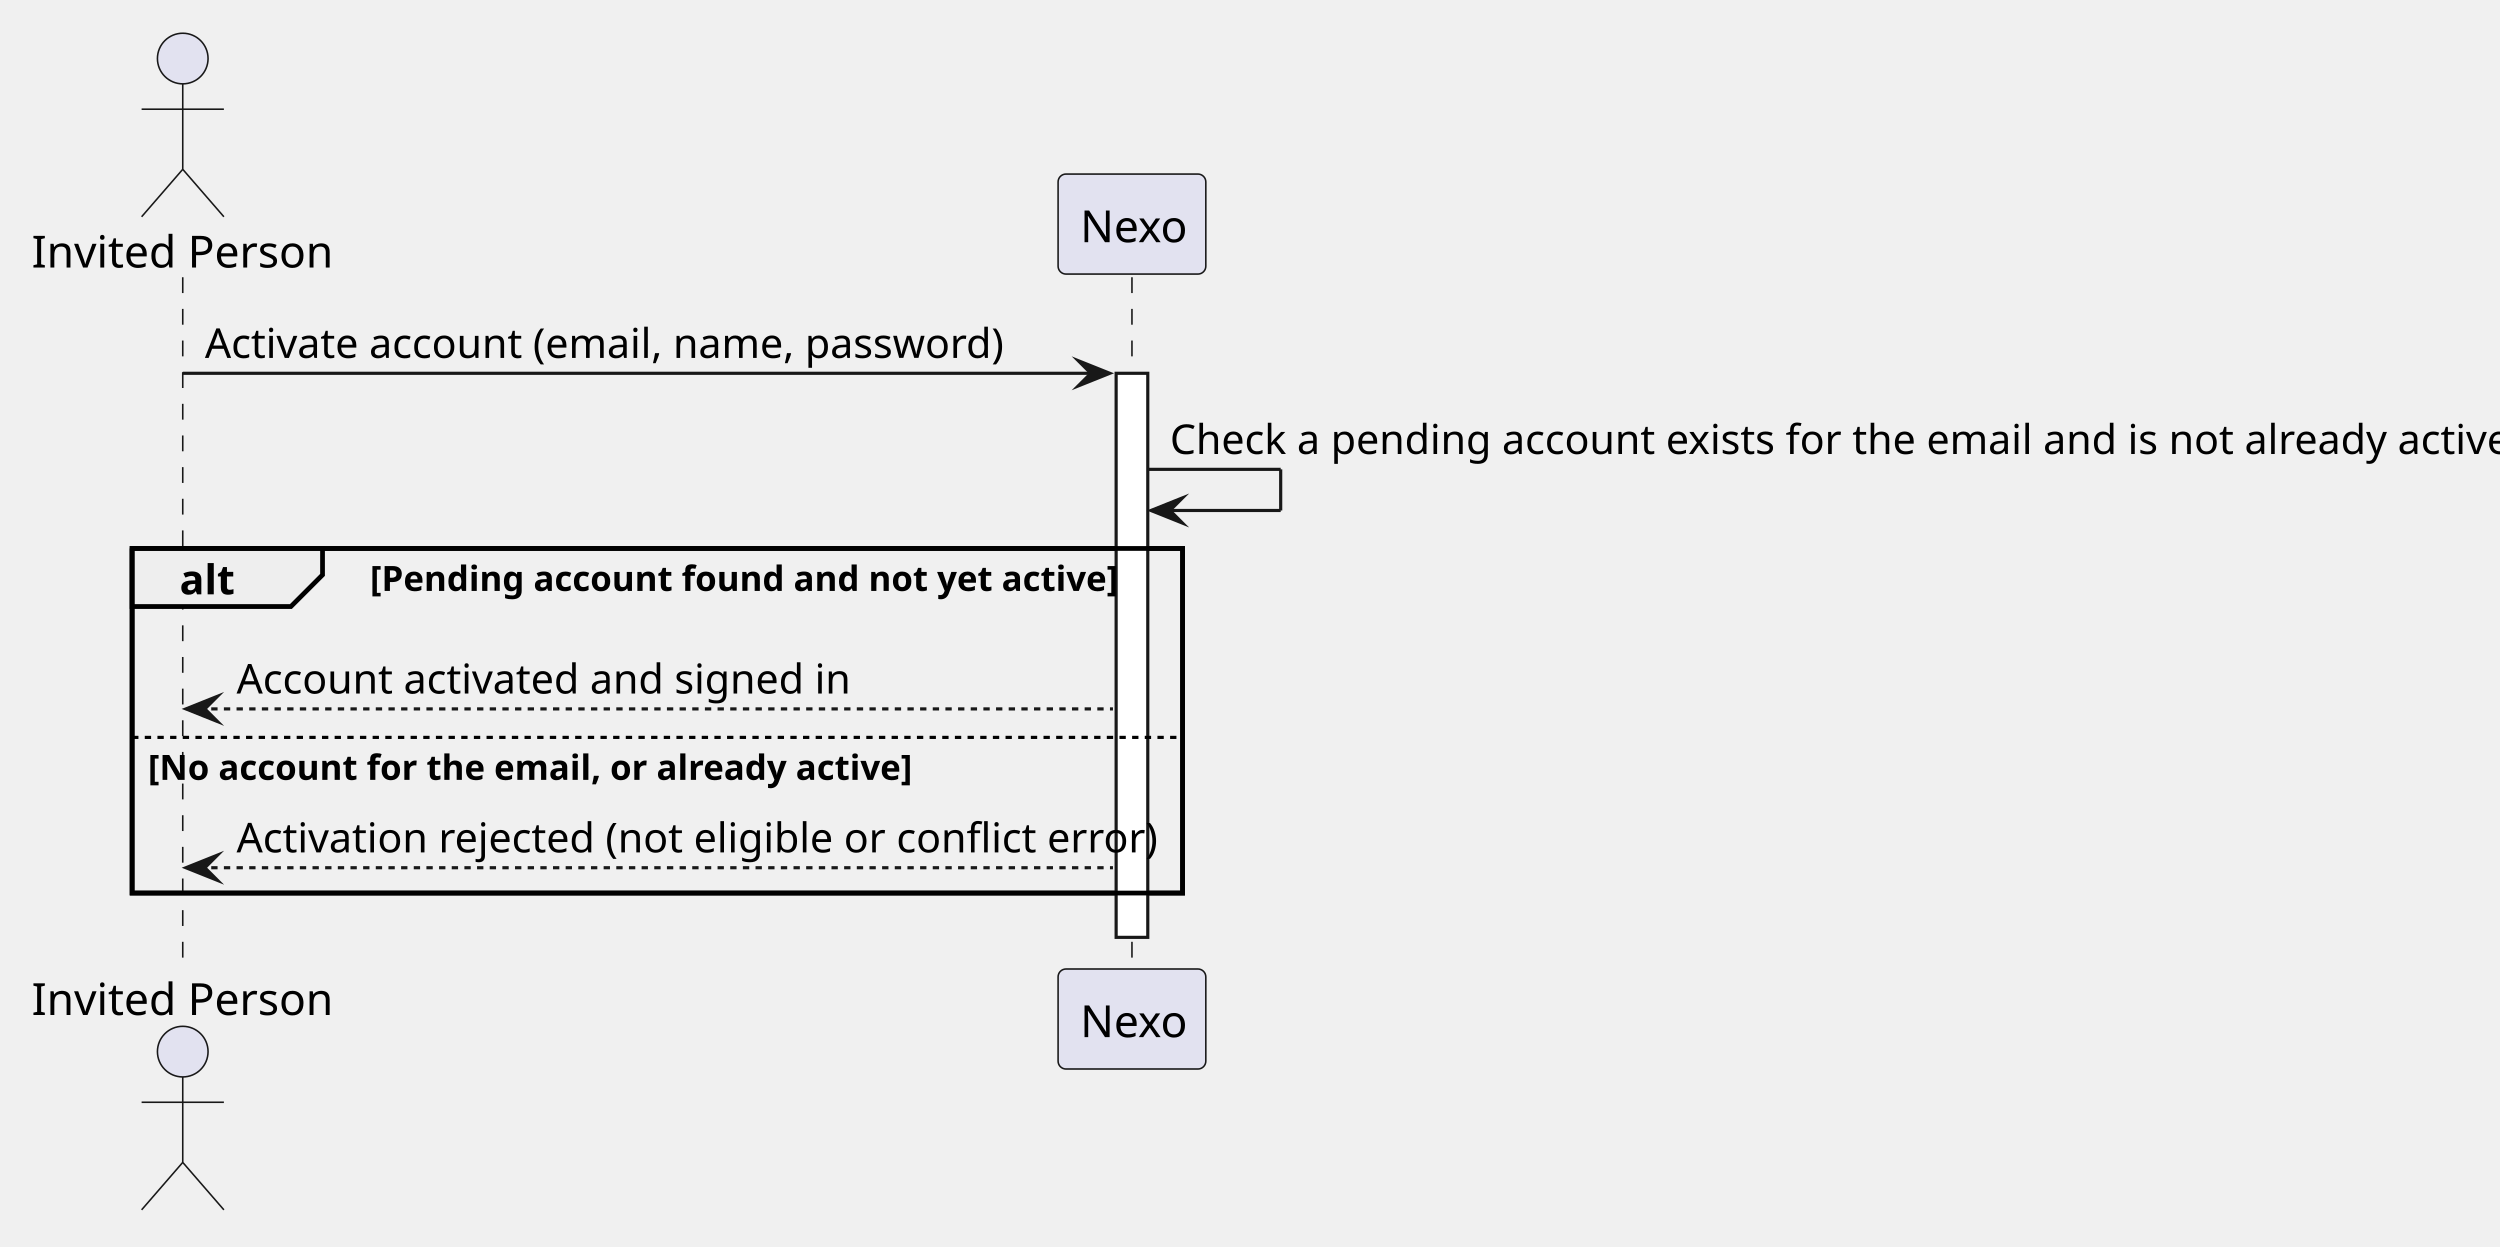
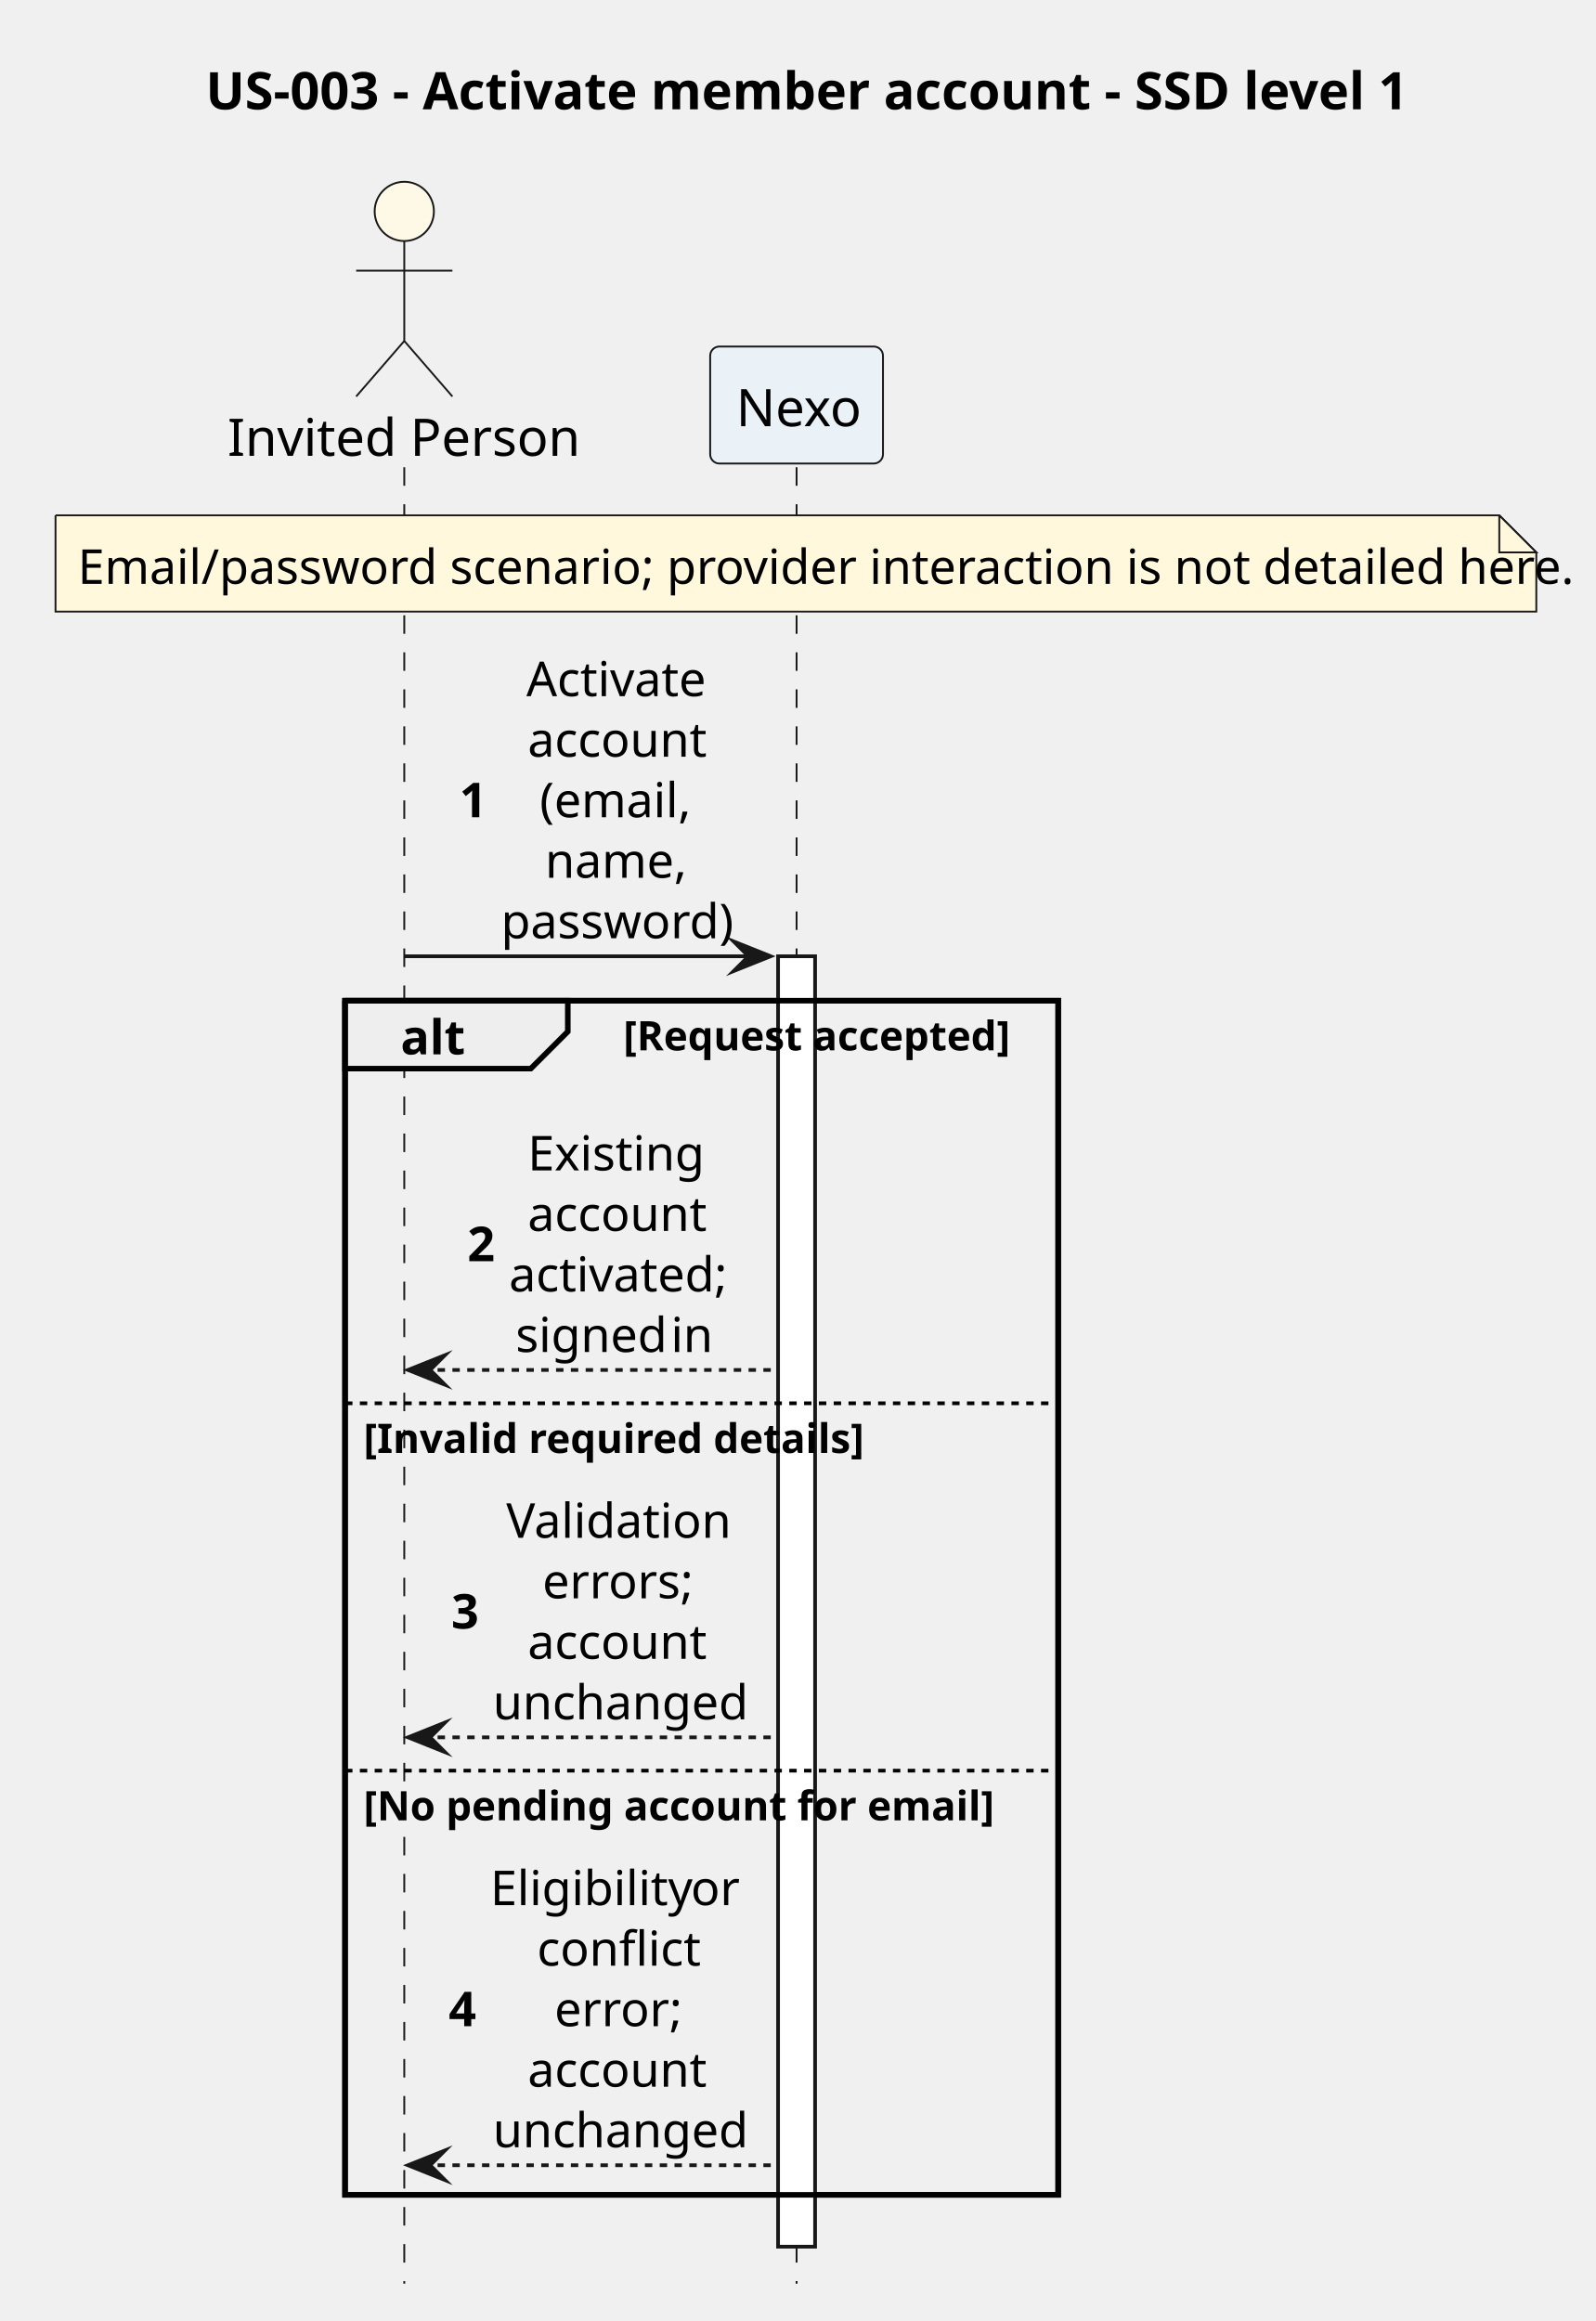
- <svg xmlns="http://www.w3.org/2000/svg" version="1.1" data-diagram-type="SEQUENCE" style="width:790px;height:394px;background:#FFFFFF;" width="790px" height="394px" viewBox="0 0 790 394" zoomAndPan="magnify" preserveAspectRatio="none" contentStyleType="text/css">
+ <svg xmlns="http://www.w3.org/2000/svg" version="1.1" data-diagram-type="SEQUENCE" style="width:431px;height:627px;background:#FFFFFF;" width="431px" height="627px" viewBox="0 0 431 627" zoomAndPan="magnify" preserveAspectRatio="none" contentStyleType="text/css">
  <defs />
  <g font-family="sans-serif" lengthAdjust="spacing">
-     <rect x="41.748" y="173.313" width="331.95" height="108.891" fill="none" style="stroke:#000;stroke-width:1.5;" />
+     <g class="title" data-source-line="1">
+       <text x="55.564" y="29.533" fill="#000" font-size="14" textLength="318.233" font-weight="700">US-003 - Activate member account - SSD level 1</text>
+     </g>
+     <rect x="93.208" y="270.328" width="192.642" height="322.594" fill="none" style="stroke:#000;stroke-width:1.5;" />
    <g>
-       <rect x="54.248" y="87.609" width="8" height="218.594" fill="#000" fill-opacity="0" />
-       <line x1="57.748" y1="87.609" x2="57.748" y2="306.203" style="stroke:#181818;stroke-width:0.5;stroke-dasharray:5,5;" />
+       <rect x="105.708" y="126.219" width="8" height="490.703" fill="#000" fill-opacity="0" />
+       <line x1="109.208" y1="126.219" x2="109.208" y2="616.922" style="stroke:#181818;stroke-width:0.5;stroke-dasharray:5,5;" />
    </g>
    <g>
-       <rect x="354.198" y="87.609" width="8" height="218.594" fill="#000" fill-opacity="0" />
-       <line x1="357.698" y1="87.609" x2="357.698" y2="306.203" style="stroke:#181818;stroke-width:0.5;stroke-dasharray:5,5;" />
+       <rect x="211.681" y="126.219" width="8" height="490.703" fill="#000" fill-opacity="0" />
+       <line x1="215.181" y1="126.219" x2="215.181" y2="616.922" style="stroke:#181818;stroke-width:0.5;stroke-dasharray:5,5;" />
    </g>
    <g>
-       <rect x="352.698" y="117.961" width="10" height="178.242" fill="#FFF" style="stroke:#181818;stroke-width:1;" />
+       <rect x="210.181" y="258.328" width="10" height="348.594" fill="#FFF" style="stroke:#181818;stroke-width:1;" />
    </g>
-     <text x="10" y="84.533" fill="#000" font-size="14" textLength="89.496">Invited Person</text>
-     <ellipse cx="57.748" cy="18.5" rx="8" ry="8" fill="#E2E2F0" style="stroke:#181818;stroke-width:0.5;" />
-     <path d="M57.748,26.5 L57.748,53.5 M44.748,34.5 L70.748,34.5 M57.748,53.5 L44.748,68.5 M57.748,53.5 L70.748,68.5" style="stroke:#181818;stroke-width:0.5;" fill="none" />
-     <rect x="334.356" y="55" width="46.683" height="31.609" fill="#E2E2F0" style="stroke:#181818;stroke-width:0.5;" rx="2.5" ry="2.5" />
-     <text x="341.356" y="76.533" fill="#000" font-size="14" textLength="32.683">Nexo</text>
-     <text x="10" y="320.736" fill="#000" font-size="14" textLength="89.496">Invited Person</text>
-     <ellipse cx="57.748" cy="332.313" rx="8" ry="8" fill="#E2E2F0" style="stroke:#181818;stroke-width:0.5;" />
-     <path d="M57.748,340.313 L57.748,367.313 M44.748,348.313 L70.748,348.313 M57.748,367.313 L44.748,382.313 M57.748,367.313 L70.748,382.313" style="stroke:#181818;stroke-width:0.5;" fill="none" />
-     <rect x="334.356" y="306.203" width="46.683" height="31.609" fill="#E2E2F0" style="stroke:#181818;stroke-width:0.5;" rx="2.5" ry="2.5" />
-     <text x="341.356" y="327.736" fill="#000" font-size="14" textLength="32.683">Nexo</text>
-     <polygon points="340.698,113.961,350.698,117.961,340.698,121.961,344.698,117.961" fill="#181818" style="stroke:#181818;stroke-width:1;stroke-linejoin:miter;stroke-miterlimit:10;" />
-     <line x1="57.748" y1="117.961" x2="346.698" y2="117.961" style="stroke:#181818;stroke-width:1;" />
-     <text x="64.748" y="113.104" fill="#000" font-size="13" textLength="241.325">Activate account (email, name, password)</text>
-     <line x1="362.698" y1="148.313" x2="404.698" y2="148.313" style="stroke:#181818;stroke-width:1;" />
-     <line x1="404.698" y1="148.313" x2="404.698" y2="161.313" style="stroke:#181818;stroke-width:1;" />
-     <line x1="363.698" y1="161.313" x2="404.698" y2="161.313" style="stroke:#181818;stroke-width:1;" />
-     <polygon points="373.698,157.313,363.698,161.313,373.698,165.313,369.698,161.313" fill="#181818" style="stroke:#181818;stroke-width:1;stroke-linejoin:miter;stroke-miterlimit:10;" />
-     <text x="369.698" y="143.456" fill="#000" font-size="13" textLength="402.505">Check a pending account exists for the email and is not already active</text>
-     <path d="M41.748,173.313 L101.919,173.313 L101.919,181.664 L91.919,191.664 L41.748,191.664 L41.748,173.313" style="stroke:#000;stroke-width:1.5;" fill="#EEE" />
-     <rect x="41.748" y="173.313" width="331.95" height="108.891" fill="none" style="stroke:#000;stroke-width:1.5;" />
-     <text x="56.748" y="187.808" fill="#000" font-size="13" textLength="15.171" font-weight="700">alt</text>
-     <text x="116.919" y="186.731" fill="#000" font-size="11" textLength="225.511" font-weight="700">[Pending account found and not yet active]</text>
-     <polygon points="68.748,220.016,58.748,224.016,68.748,228.016,64.748,224.016" fill="#181818" style="stroke:#181818;stroke-width:1;stroke-linejoin:miter;stroke-miterlimit:10;" />
-     <line x1="62.748" y1="224.016" x2="351.698" y2="224.016" style="stroke:#181818;stroke-width:1;stroke-dasharray:2,2;" />
-     <text x="74.748" y="219.159" fill="#000" font-size="13" textLength="183.568">Account activated and signed in</text>
-     <line x1="41.748" y1="233.016" x2="373.698" y2="233.016" style="stroke:#000;stroke-width:1;stroke-dasharray:2,2;" />
-     <text x="46.748" y="246.435" fill="#000" font-size="11" textLength="228.621" font-weight="700">[No account for the email, or already active]</text>
-     <polygon points="68.748,270.203,58.748,274.203,68.748,278.203,64.748,274.203" fill="#181818" style="stroke:#181818;stroke-width:1;stroke-linejoin:miter;stroke-miterlimit:10;" />
-     <line x1="62.748" y1="274.203" x2="351.698" y2="274.203" style="stroke:#181818;stroke-width:1;stroke-dasharray:2,2;" />
-     <text x="74.748" y="269.347" fill="#000" font-size="13" textLength="270.95">Activation rejected (not eligible or conflict error)</text>
+     <text x="61.46" y="123.143" fill="#000" font-size="14" textLength="89.496">Invited Person</text>
+     <ellipse cx="109.208" cy="57.109" rx="8" ry="8" fill="#FEF9E7" style="stroke:#181818;stroke-width:0.5;" />
+     <path d="M109.208,65.109 L109.208,92.109 M96.208,73.109 L122.208,73.109 M109.208,92.109 L96.208,107.109 M109.208,92.109 L122.208,107.109" style="stroke:#181818;stroke-width:0.5;" fill="none" />
+     <rect x="191.839" y="93.609" width="46.683" height="31.609" fill="#EAF2F8" style="stroke:#181818;stroke-width:0.5;" rx="2.5" ry="2.5" />
+     <text x="198.839" y="115.143" fill="#000" font-size="14" textLength="32.683">Nexo</text>
+     <path d="M15,139.219 L15,165.219 L415,165.219 L415,149.219 L405,139.219 L15,139.219" style="stroke:#181818;stroke-width:0.5;" fill="#FFF8DC" />
+     <path d="M405,139.219 L405,149.219 L415,149.219 L405,139.219" style="stroke:#181818;stroke-width:0.5;" fill="#FFF8DC" />
+     <text x="21" y="157.714" fill="#000" font-size="13" textLength="379.361">Email/password scenario; provider interaction is not detailed here.</text>
+     <polygon points="198.181,254.328,208.181,258.328,198.181,262.328,202.181,258.328" fill="#181818" style="stroke:#181818;stroke-width:1;stroke-linejoin:miter;stroke-miterlimit:10;" />
+     <line x1="109.208" y1="258.328" x2="204.181" y2="258.328" style="stroke:#181818;stroke-width:1;" />
+     <text x="124.096" y="220.769" fill="#000" font-size="13" font-weight="700">1</text>
+     <text x="142.188" y="188.065" fill="#000" font-size="13" textLength="46.243">Activate</text>
+     <text x="142.543" y="204.417" fill="#000" font-size="13" textLength="45.532">account</text>
+     <text x="145.806" y="220.769" fill="#000" font-size="13" textLength="39.006">(email,</text>
+     <text x="147.244" y="237.12" fill="#000" font-size="13" textLength="36.131">name,</text>
+     <text x="135.326" y="253.472" fill="#000" font-size="13" textLength="59.966">password)</text>
+     <path d="M93.208,270.328 L153.379,270.328 L153.379,278.68 L143.379,288.68 L93.208,288.68 L93.208,270.328" style="stroke:#000;stroke-width:1.5;" fill="#EEE" />
+     <rect x="93.208" y="270.328" width="192.642" height="322.594" fill="none" style="stroke:#000;stroke-width:1.5;" />
+     <text x="108.208" y="284.823" fill="#000" font-size="13" textLength="15.171" font-weight="700">alt</text>
+     <text x="168.379" y="283.747" fill="#000" font-size="11" textLength="101.471" font-weight="700">[Request accepted]</text>
+     <polygon points="120.208,366.086,110.208,370.086,120.208,374.086,116.208,370.086" fill="#181818" style="stroke:#181818;stroke-width:1;stroke-linejoin:miter;stroke-miterlimit:10;" />
+     <line x1="114.208" y1="370.086" x2="209.181" y2="370.086" style="stroke:#181818;stroke-width:1;stroke-dasharray:2,2;" />
+     <text x="126.258" y="340.702" fill="#000" font-size="13" font-weight="700">2</text>
+     <text x="142.55" y="316.175" fill="#000" font-size="13" textLength="45.519">Existing</text>
+     <text x="142.543" y="332.526" fill="#000" font-size="13" textLength="45.532">account</text>
+     <text x="137.488" y="348.878" fill="#000" font-size="13" textLength="55.644">activated;</text>
+     <text x="139.29" y="365.229" fill="#000" font-size="13" textLength="38.308">signed</text>
+     <text x="177.598" y="365.229" fill="#000" font-size="13"> </text>
+     <text x="181.21" y="365.229" fill="#000" font-size="13" textLength="10.118">in</text>
+     <line x1="93.208" y1="379.086" x2="285.85" y2="379.086" style="stroke:#000;stroke-width:1;stroke-dasharray:2,2;" />
+     <text x="98.208" y="392.505" fill="#000" font-size="11" textLength="127.139" font-weight="700">[Invalid required details]</text>
+     <polygon points="120.208,465.328,110.208,469.328,120.208,473.328,116.208,469.328" fill="#181818" style="stroke:#181818;stroke-width:1;stroke-linejoin:miter;stroke-miterlimit:10;" />
+     <line x1="114.208" y1="469.328" x2="209.181" y2="469.328" style="stroke:#181818;stroke-width:1;stroke-dasharray:2,2;" />
+     <text x="121.909" y="439.944" fill="#000" font-size="13" font-weight="700">3</text>
+     <text x="136.761" y="415.417" fill="#000" font-size="13" textLength="57.097">Validation</text>
+     <text x="146.53" y="431.769" fill="#000" font-size="13" textLength="37.559">errors;</text>
+     <text x="142.543" y="448.12" fill="#000" font-size="13" textLength="45.532">account</text>
+     <text x="133.139" y="464.472" fill="#000" font-size="13" textLength="64.34">unchanged</text>
+     <line x1="93.208" y1="478.328" x2="285.85" y2="478.328" style="stroke:#000;stroke-width:1;stroke-dasharray:2,2;" />
+     <text x="98.208" y="491.747" fill="#000" font-size="11" textLength="161.949" font-weight="700">[No pending account for email]</text>
+     <polygon points="120.208,580.922,110.208,584.922,120.208,588.922,116.208,584.922" fill="#181818" style="stroke:#181818;stroke-width:1;stroke-linejoin:miter;stroke-miterlimit:10;" />
+     <line x1="114.208" y1="584.922" x2="209.181" y2="584.922" style="stroke:#181818;stroke-width:1;stroke-dasharray:2,2;" />
+     <text x="121.208" y="547.362" fill="#000" font-size="13" font-weight="700">4</text>
+     <text x="132.438" y="514.659" fill="#000" font-size="13" textLength="50.572">Eligibility</text>
+     <text x="183.01" y="514.659" fill="#000" font-size="13"> </text>
+     <text x="186.622" y="514.659" fill="#000" font-size="13" textLength="11.559">or</text>
+     <text x="145.079" y="531.011" fill="#000" font-size="13" textLength="40.46">conflict</text>
+     <text x="149.78" y="547.362" fill="#000" font-size="13" textLength="31.059">error;</text>
+     <text x="142.543" y="563.714" fill="#000" font-size="13" textLength="45.532">account</text>
+     <text x="133.139" y="580.065" fill="#000" font-size="13" textLength="64.34">unchanged</text>
  </g>
</svg>
